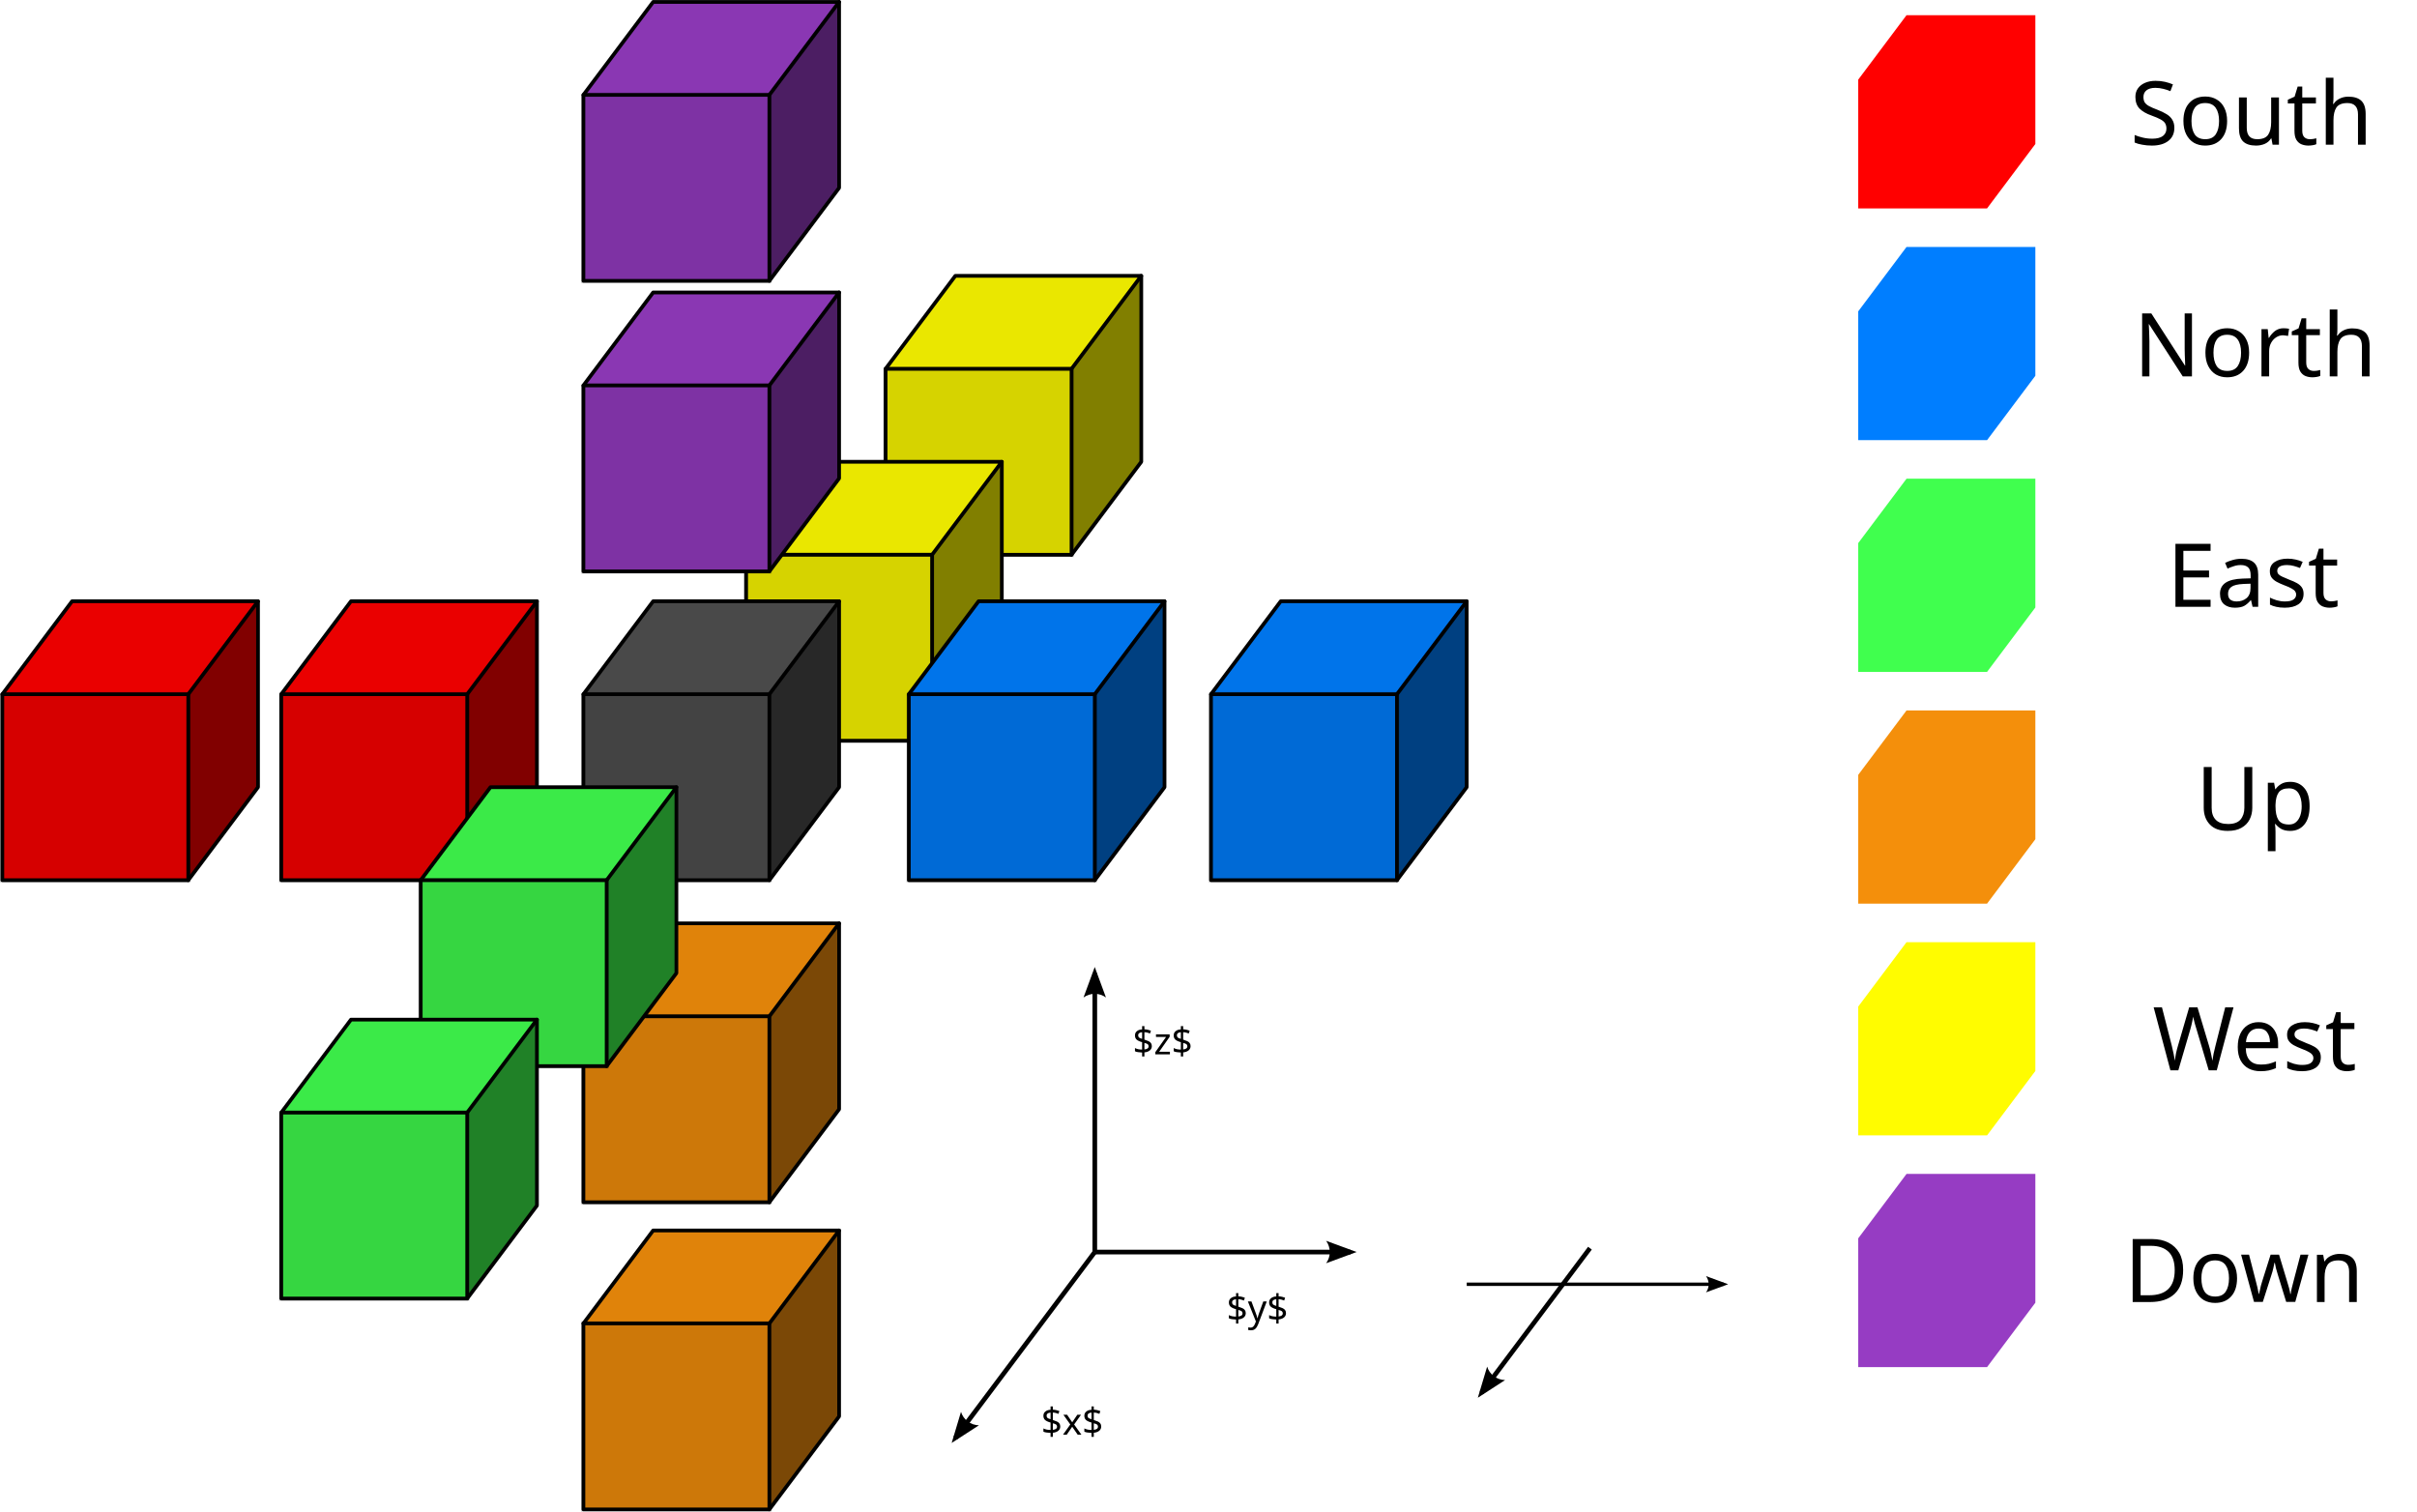
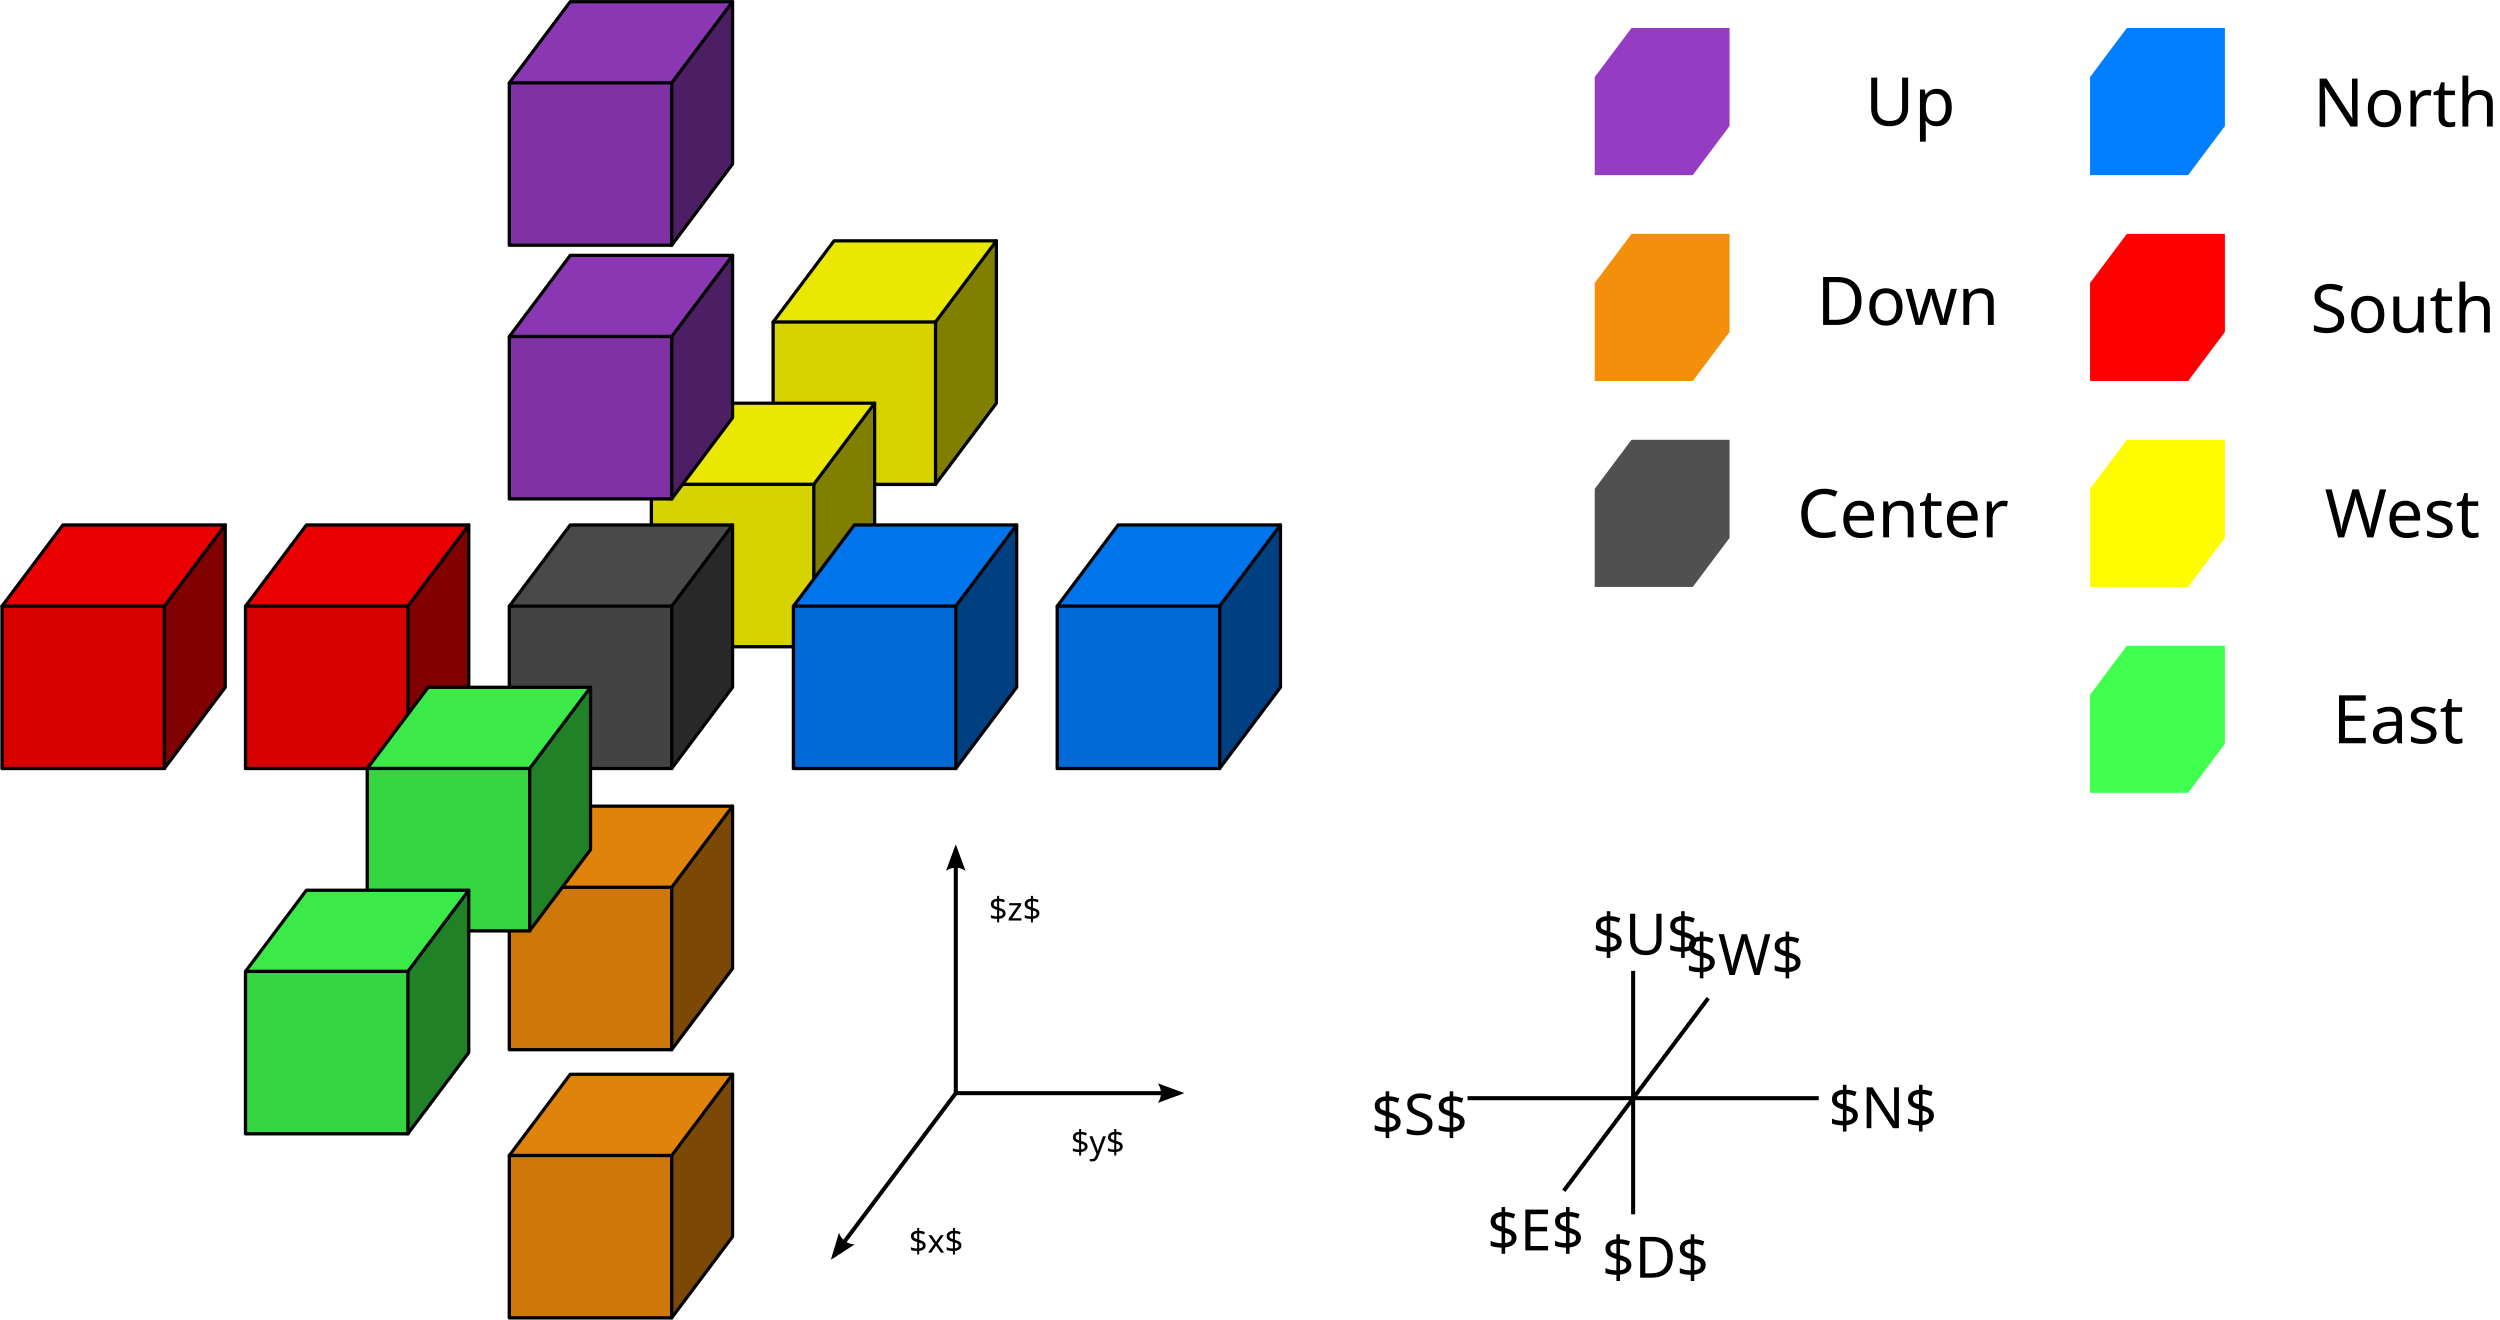
- <svg xmlns="http://www.w3.org/2000/svg" width="295.635" height="184.913" id="svg2" version="1.1">
+ <svg xmlns="http://www.w3.org/2000/svg" width="350.254" height="184.913" id="svg2" version="1.1">
  <defs id="defs4">
    <marker orient="auto" refY="0" refX="0" id="Arrow2Mstart" style="overflow:visible">
      <path id="path5641" style="fill-rule:evenodd;stroke-width:0.625;stroke-linejoin:round" d="M 8.719,4.034 -2.207,0.016 8.719,-4.002 c -1.745,2.372 -1.735,5.617 -6e-7,8.035 z" transform="scale(0.6,0.6)" />
    </marker>
    <marker orient="auto" refY="0" refX="0" id="Arrow2Mend" style="overflow:visible">
      <path id="path5644" style="fill-rule:evenodd;stroke-width:0.625;stroke-linejoin:round" d="M 8.719,4.034 -2.207,0.016 8.719,-4.002 c -1.745,2.372 -1.735,5.617 -6e-7,8.035 z" transform="scale(-0.6,-0.6)" />
    </marker>
    <marker orient="auto" refY="0" refX="0" id="Arrow1Mend" style="overflow:visible">
      <path id="path5626" d="M 0,0 5,-5 -12.5,0 5,5 0,0 z" style="fill-rule:evenodd;stroke:#000000;stroke-width:1pt" transform="matrix(-0.4,0,0,-0.4,-4,0)" />
    </marker>
    <marker orient="auto" refY="0" refX="0" id="Arrow2Mend-8" style="overflow:visible">
      <path id="path5644-3" style="fill-rule:evenodd;stroke-width:0.625;stroke-linejoin:round" d="M 8.719,4.034 -2.207,0.016 8.719,-4.002 c -1.745,2.372 -1.735,5.617 -6e-7,8.035 z" transform="scale(-0.6,-0.6)" />
    </marker>
    <marker orient="auto" refY="0" refX="0" id="Arrow2Mend-6" style="overflow:visible">
      <path id="path5644-9" style="fill-rule:evenodd;stroke-width:0.625;stroke-linejoin:round" d="M 8.719,4.034 -2.207,0.016 8.719,-4.002 c -1.745,2.372 -1.735,5.617 -6e-7,8.035 z" transform="scale(-0.6,-0.6)" />
+     </marker>
+     <marker orient="auto" refY="0" refX="0" id="Arrow2Mend-2" style="overflow:visible">
+       <path id="path5644-0" style="fill-rule:evenodd;stroke-width:0.625;stroke-linejoin:round" d="M 8.719,4.034 -2.207,0.016 8.719,-4.002 c -1.745,2.372 -1.735,5.617 -6e-7,8.035 z" transform="scale(-0.6,-0.6)" />
+     </marker>
+     <marker orient="auto" refY="0" refX="0" id="Arrow2Mstart-1" style="overflow:visible">
+       <path id="path5641-9" style="fill-rule:evenodd;stroke-width:0.625;stroke-linejoin:round" d="M 8.719,4.034 -2.207,0.016 8.719,-4.002 c -1.745,2.372 -1.735,5.617 -6e-7,8.035 z" transform="scale(0.6,0.6)" />
    </marker>
  </defs>
  <g id="layer2" style="display:inline" transform="translate(-105.6024,-456.6841)">
    <g style="display:inline" id="g5219-7" transform="matrix(0.5686138,0,0,0.5686138,-101.6574,139.3871)">
      <path id="path3788-14-3-7" d="m 570,617.362 40,0 0,40 -15,20 -40,0 0,-40 15,-20" style="fill:#fffc00;fill-opacity:1;stroke:none;display:inline" />
      <g id="g4423-6-9" style="display:inline" transform="translate(255,-40)">
        <g id="g4411-5-6" transform="translate(-1.78572,-3.571417)">
          <path id="path2988-6-5" d="m 301.786,720.934 40,0 0,-40 -40,0 z" style="fill:none;stroke:#000000;stroke-width:0.8;stroke-linecap:round;stroke-linejoin:round;stroke-miterlimit:4;stroke-opacity:1;stroke-dasharray:none;display:inline" />
          <path id="path2990-8-7" d="m 301.786,680.934 15,-20 40,0 -15,20" style="fill:none;stroke:#000000;stroke-width:0.8;stroke-linecap:round;stroke-linejoin:round;stroke-miterlimit:4;stroke-opacity:1;stroke-dasharray:none;display:inline" />
          <path id="path2992-6-7" d="m 356.786,660.934 0,40 -15,20" style="fill:none;stroke:#000000;stroke-width:0.8;stroke-linecap:round;stroke-linejoin:round;stroke-miterlimit:4;stroke-opacity:1;stroke-dasharray:none;display:inline" />
        </g>
        <g id="g4416-5-8" transform="translate(-102.5,-2.857127)">
          <path id="path3778-2-5" d="m 402.5,680.219 40,0 0,40 -40,0 0,-40" style="opacity:0.164;fill:#000000;fill-opacity:1;stroke:#000000;stroke-width:1px;stroke-linecap:butt;stroke-linejoin:miter;stroke-opacity:1" />
          <path id="path3780-3-5" d="m 457.5,660.219 0,40 -15,20 0,-40 z" style="fill:#000000;fill-opacity:0.495;stroke:none" />
          <path id="path3812-27-8" d="m 402.5,680.219 40,0 15,-20 -40,0 -15,20" style="fill:#000000;fill-opacity:0.083;stroke:none" />
        </g>
      </g>
    </g>
    <g id="g5219" transform="matrix(0.5686138,0,0,0.5686138,-118.7158,162.1317)">
      <path id="path3788-14-3" d="m 570,617.362 40,0 0,40 -15,20 -40,0 0,-40 15,-20" style="fill:#fffc00;fill-opacity:1;stroke:none;display:inline" />
      <g id="g4423-6" style="display:inline" transform="translate(255,-40)">
        <g id="g4411-5" transform="translate(-1.78572,-3.571417)">
          <path id="path2988-6" d="m 301.786,720.934 40,0 0,-40 -40,0 z" style="fill:none;stroke:#000000;stroke-width:0.8;stroke-linecap:round;stroke-linejoin:round;stroke-miterlimit:4;stroke-opacity:1;stroke-dasharray:none;display:inline" />
          <path id="path2990-8" d="m 301.786,680.934 15,-20 40,0 -15,20" style="fill:none;stroke:#000000;stroke-width:0.8;stroke-linecap:round;stroke-linejoin:round;stroke-miterlimit:4;stroke-opacity:1;stroke-dasharray:none;display:inline" />
          <path id="path2992-6" d="m 356.786,660.934 0,40 -15,20" style="fill:none;stroke:#000000;stroke-width:0.8;stroke-linecap:round;stroke-linejoin:round;stroke-miterlimit:4;stroke-opacity:1;stroke-dasharray:none;display:inline" />
        </g>
        <g id="g4416-5" transform="translate(-102.5,-2.857127)">
          <path id="path3778-2" d="m 402.5,680.219 40,0 0,40 -40,0 0,-40" style="opacity:0.164;fill:#000000;fill-opacity:1;stroke:#000000;stroke-width:1px;stroke-linecap:butt;stroke-linejoin:miter;stroke-opacity:1" />
          <path id="path3780-3" d="m 457.5,660.219 0,40 -15,20 0,-40 z" style="fill:#000000;fill-opacity:0.495;stroke:none" />
          <path id="path3812-27" d="m 402.5,680.219 40,0 15,-20 -40,0 -15,20" style="fill:#000000;fill-opacity:0.083;stroke:none" />
        </g>
      </g>
    </g>
    <g id="g5231" transform="matrix(0.5686138,0,0,0.5686138,-101.6574,186.907)">
      <path id="path3788-10-3" d="m 505,537.362 40,0 0,40 -15,20 -40,0 0,-40 15,-20" style="fill:#963cc3;fill-opacity:1;stroke:none;display:inline" />
      <g id="g4423-7" style="display:inline" transform="translate(190,-120)">
        <g id="g4411-4" transform="translate(-1.78572,-3.571417)">
          <path id="path2988-3" d="m 301.786,720.934 40,0 0,-40 -40,0 z" style="fill:none;stroke:#000000;stroke-width:0.8;stroke-linecap:round;stroke-linejoin:round;stroke-miterlimit:4;stroke-opacity:1;stroke-dasharray:none;display:inline" />
          <path id="path2990-4" d="m 301.786,680.934 15,-20 40,0 -15,20" style="fill:none;stroke:#000000;stroke-width:0.8;stroke-linecap:round;stroke-linejoin:round;stroke-miterlimit:4;stroke-opacity:1;stroke-dasharray:none;display:inline" />
          <path id="path2992-4" d="m 356.786,660.934 0,40 -15,20" style="fill:none;stroke:#000000;stroke-width:0.8;stroke-linecap:round;stroke-linejoin:round;stroke-miterlimit:4;stroke-opacity:1;stroke-dasharray:none;display:inline" />
        </g>
        <g id="g4416-4" transform="translate(-102.5,-2.857127)">
          <path id="path3778-6" d="m 402.5,680.219 40,0 0,40 -40,0 0,-40" style="opacity:0.164;fill:#000000;fill-opacity:1;stroke:#000000;stroke-width:1px;stroke-linecap:butt;stroke-linejoin:miter;stroke-opacity:1" />
          <path id="path3780-7" d="m 457.5,660.219 0,40 -15,20 0,-40 z" style="fill:#000000;fill-opacity:0.495;stroke:none" />
          <path id="path3812-2" d="m 402.5,680.219 40,0 15,-20 -40,0 -15,20" style="fill:#000000;fill-opacity:0.083;stroke:none" />
        </g>
      </g>
    </g>
    <g id="g5207" transform="matrix(0.5686138,0,0,0.5686138,-87.44202,218.993)">
      <path style="fill:#f48f0b;fill-opacity:1;stroke:none;display:inline" d="m 480,616.648 c 13.333,0 26.667,0 40,0 0,13.333 0,26.667 0,40 -5,6.667 -10,13.333 -15,20 -13.333,0 -26.667,0 -40,0 0,-13.333 0,-26.667 0,-40 5,-6.667 10,-13.333 15,-20 z" id="path3788-12-6" />
      <g id="g4423-76" style="display:inline" transform="translate(165,-40.71429)">
        <g id="g4411-2" transform="translate(-1.78572,-3.571417)">
          <path style="fill:none;stroke:#000000;stroke-width:0.8;stroke-linecap:round;stroke-linejoin:round;stroke-miterlimit:4;stroke-opacity:1;stroke-dasharray:none;display:inline" d="m 301.786,720.934 c 13.333,0 26.667,0 40,0 0,-13.333 0,-26.667 0,-40 -13.333,0 -26.667,0 -40,0 0,13.333 0,26.667 0,40 z" id="path2988-5" />
          <path style="fill:none;stroke:#000000;stroke-width:0.8;stroke-linecap:round;stroke-linejoin:round;stroke-miterlimit:4;stroke-opacity:1;stroke-dasharray:none;display:inline" d="m 301.786,680.934 c 5,-6.667 10,-13.333 15,-20 13.333,0 26.667,0 40,0 -5,6.667 -10,13.333 -15,20" id="path2990-5" />
          <path style="fill:none;stroke:#000000;stroke-width:0.8;stroke-linecap:round;stroke-linejoin:round;stroke-miterlimit:4;stroke-opacity:1;stroke-dasharray:none;display:inline" d="m 356.786,660.934 c 0,13.333 0,26.667 0,40 -5,6.667 -10,13.333 -15,20" id="path2992-0" />
        </g>
        <g id="g4416-1" transform="translate(-102.5,-2.857127)">
          <path style="opacity:0.164;fill:#000000;fill-opacity:1;stroke:#000000;stroke-width:1px;stroke-linecap:butt;stroke-linejoin:miter;stroke-opacity:1" d="m 402.5,680.219 c 13.333,0 26.667,0 40,0 0,13.333 0,26.667 0,40 -13.333,0 -26.667,0 -40,0 0,-13.333 0,-26.667 0,-40 z" id="path3778-0" />
          <path style="fill:#000000;fill-opacity:0.495;stroke:none" d="m 457.5,660.219 c 0,13.333 0,26.667 0,40 -5,6.667 -10,13.333 -15,20 0,-13.333 0,-26.667 0,-40 5,-6.667 10,-13.333 15,-20 z" id="path3780-4" />
          <path style="fill:#000000;fill-opacity:0.083;stroke:none" d="m 402.5,680.219 c 13.333,0 26.667,0 40,0 5,-6.667 10,-13.333 15,-20 -13.333,0 -26.667,0 -40,0 -5,6.667 -10,13.333 -15,20 z" id="path3812-6" />
        </g>
      </g>
    </g>
    <g id="g5183" transform="matrix(0.5686138,0,0,0.5686138,2.114644,122.3287)">
      <path id="path3788-9-2" d="m 392.5,717.362 40,0 0,40 -15,20 -40,0 0,-40 15,-20" style="fill:#007eff;fill-opacity:1;stroke:none;display:inline" />
      <g id="g4423-8" style="display:inline" transform="translate(77.5,60)">
        <g id="g4411-1" transform="translate(-1.78572,-3.571417)">
          <path id="path2988-9" d="m 301.786,720.934 40,0 0,-40 -40,0 z" style="fill:none;stroke:#000000;stroke-width:0.8;stroke-linecap:round;stroke-linejoin:round;stroke-miterlimit:4;stroke-opacity:1;stroke-dasharray:none;display:inline" />
          <path id="path2990-9" d="m 301.786,680.934 15,-20 40,0 -15,20" style="fill:none;stroke:#000000;stroke-width:0.8;stroke-linecap:round;stroke-linejoin:round;stroke-miterlimit:4;stroke-opacity:1;stroke-dasharray:none;display:inline" />
          <path id="path2992-1" d="m 356.786,660.934 0,40 -15,20" style="fill:none;stroke:#000000;stroke-width:0.8;stroke-linecap:round;stroke-linejoin:round;stroke-miterlimit:4;stroke-opacity:1;stroke-dasharray:none;display:inline" />
        </g>
        <g id="g4416-9" transform="translate(-102.5,-2.857127)">
          <path id="path3778-7" d="m 402.5,680.219 40,0 0,40 -40,0 0,-40" style="opacity:0.164;fill:#000000;fill-opacity:1;stroke:#000000;stroke-width:1px;stroke-linecap:butt;stroke-linejoin:miter;stroke-opacity:1" />
          <path id="path3780-52" d="m 457.5,660.219 0,40 -15,20 0,-40 z" style="fill:#000000;fill-opacity:0.495;stroke:none" />
          <path id="path3812-29" d="m 402.5,680.219 40,0 15,-20 -40,0 -15,20" style="fill:#000000;fill-opacity:0.083;stroke:none" />
        </g>
      </g>
      <path id="path3788-9-2-5" d="m 322.5,717.362 40,0 0,40 -15,20 -40,0 0,-40 15,-20" style="fill:#505050;fill-opacity:1;stroke:none;display:inline" />
    </g>
    <g style="display:inline" id="g5207-6" transform="matrix(0.5686138,0,0,0.5686138,-87.44202,250.4699)">
      <path style="fill:#f48f0b;fill-opacity:1;stroke:none;display:inline" d="m 480,627.362 c 13.333,0 26.667,0 40,0 0,13.333 0,26.667 0,40 -5,6.667 -10,13.333 -15,20 -13.333,0 -26.667,0 -40,0 0,-13.333 0,-26.667 0,-40 5,-6.667 10,-13.333 15,-20 z" id="path3788-12-6-7" />
      <g id="g4423-76-8" style="display:inline" transform="translate(165,-30)">
        <g id="g4411-2-9" transform="translate(-1.78572,-3.571417)">
          <path style="fill:none;stroke:#000000;stroke-width:0.8;stroke-linecap:round;stroke-linejoin:round;stroke-miterlimit:4;stroke-opacity:1;stroke-dasharray:none;display:inline" d="m 301.786,720.934 c 13.333,0 26.667,0 40,0 0,-13.333 0,-26.667 0,-40 -13.333,0 -26.667,0 -40,0 0,13.333 0,26.667 0,40 z" id="path2988-5-6" />
          <path style="fill:none;stroke:#000000;stroke-width:0.8;stroke-linecap:round;stroke-linejoin:round;stroke-miterlimit:4;stroke-opacity:1;stroke-dasharray:none;display:inline" d="m 301.786,680.934 c 5,-6.667 10,-13.333 15,-20 13.333,0 26.667,0 40,0 -5,6.667 -10,13.333 -15,20" id="path2990-5-1" />
          <path style="fill:none;stroke:#000000;stroke-width:0.8;stroke-linecap:round;stroke-linejoin:round;stroke-miterlimit:4;stroke-opacity:1;stroke-dasharray:none;display:inline" d="m 356.786,660.934 c 0,13.333 0,26.667 0,40 -5,6.667 -10,13.333 -15,20" id="path2992-0-3" />
        </g>
        <g id="g4416-1-9" transform="translate(-102.5,-2.857127)">
          <path style="opacity:0.164;fill:#000000;fill-opacity:1;stroke:#000000;stroke-width:1px;stroke-linecap:butt;stroke-linejoin:miter;stroke-opacity:1" d="m 402.5,680.219 c 13.333,0 26.667,0 40,0 0,13.333 0,26.667 0,40 -13.333,0 -26.667,0 -40,0 0,-13.333 0,-26.667 0,-40 z" id="path3778-0-4" />
          <path style="fill:#000000;fill-opacity:0.495;stroke:none" d="m 457.5,660.219 c 0,13.333 0,26.667 0,40 -5,6.667 -10,13.333 -15,20 0,-13.333 0,-26.667 0,-40 5,-6.667 10,-13.333 15,-20 z" id="path3780-4-7" />
          <path style="fill:#000000;fill-opacity:0.083;stroke:none" d="m 402.5,680.219 c 13.333,0 26.667,0 40,0 5,-6.667 10,-13.333 15,-20 -13.333,0 -26.667,0 -40,0 -5,6.667 -10,13.333 -15,20 z" id="path3812-6-1" />
        </g>
      </g>
    </g>
    <g style="display:inline" id="g5231-9" transform="matrix(0.5686138,0,0,0.5686138,-101.6574,151.3686)">
      <path id="path3788-10-3-5" d="m 505,537.362 40,0 0,40 -15,20 -40,0 0,-40 15,-20" style="fill:#963cc3;fill-opacity:1;stroke:none;display:inline" />
      <g id="g4423-7-3" style="display:inline" transform="translate(190,-120)">
        <g id="g4411-4-1" transform="translate(-1.78572,-3.571417)">
          <path id="path2988-3-5" d="m 301.786,720.934 40,0 0,-40 -40,0 z" style="fill:none;stroke:#000000;stroke-width:0.8;stroke-linecap:round;stroke-linejoin:round;stroke-miterlimit:4;stroke-opacity:1;stroke-dasharray:none;display:inline" />
          <path id="path2990-4-1" d="m 301.786,680.934 15,-20 40,0 -15,20" style="fill:none;stroke:#000000;stroke-width:0.8;stroke-linecap:round;stroke-linejoin:round;stroke-miterlimit:4;stroke-opacity:1;stroke-dasharray:none;display:inline" />
          <path id="path2992-4-1" d="m 356.786,660.934 0,40 -15,20" style="fill:none;stroke:#000000;stroke-width:0.8;stroke-linecap:round;stroke-linejoin:round;stroke-miterlimit:4;stroke-opacity:1;stroke-dasharray:none;display:inline" />
        </g>
        <g id="g4416-4-1" transform="translate(-102.5,-2.857127)">
          <path id="path3778-6-5" d="m 402.5,680.219 40,0 0,40 -40,0 0,-40" style="opacity:0.164;fill:#000000;fill-opacity:1;stroke:#000000;stroke-width:1px;stroke-linecap:butt;stroke-linejoin:miter;stroke-opacity:1" />
          <path id="path3780-7-1" d="m 457.5,660.219 0,40 -15,20 0,-40 z" style="fill:#000000;fill-opacity:0.495;stroke:none" />
          <path id="path3812-2-0" d="m 402.5,680.219 40,0 15,-20 -40,0 -15,20" style="fill:#000000;fill-opacity:0.083;stroke:none" />
        </g>
      </g>
    </g>
    <g style="display:inline" id="g5183-1" transform="matrix(0.5686138,0,0,0.5686138,29.1238,122.3287)">
      <path id="path3788-9-2-0" d="m 410,717.362 40,0 0,40 -15,20 -40,0 0,-40 15,-20" style="fill:#007eff;fill-opacity:1;stroke:none;display:inline" />
      <g id="g4423-8-4" style="display:inline" transform="translate(95,60)">
        <g id="g4411-1-9" transform="translate(-1.78572,-3.571417)">
          <path id="path2988-9-8" d="m 301.786,720.934 40,0 0,-40 -40,0 z" style="fill:none;stroke:#000000;stroke-width:0.8;stroke-linecap:round;stroke-linejoin:round;stroke-miterlimit:4;stroke-opacity:1;stroke-dasharray:none;display:inline" />
          <path id="path2990-9-3" d="m 301.786,680.934 15,-20 40,0 -15,20" style="fill:none;stroke:#000000;stroke-width:0.8;stroke-linecap:round;stroke-linejoin:round;stroke-miterlimit:4;stroke-opacity:1;stroke-dasharray:none;display:inline" />
          <path id="path2992-1-8" d="m 356.786,660.934 0,40 -15,20" style="fill:none;stroke:#000000;stroke-width:0.8;stroke-linecap:round;stroke-linejoin:round;stroke-miterlimit:4;stroke-opacity:1;stroke-dasharray:none;display:inline" />
        </g>
        <g id="g4416-9-6" transform="translate(-102.5,-2.857127)">
          <path id="path3778-7-0" d="m 402.5,680.219 40,0 0,40 -40,0 0,-40" style="opacity:0.164;fill:#000000;fill-opacity:1;stroke:#000000;stroke-width:1px;stroke-linecap:butt;stroke-linejoin:miter;stroke-opacity:1" />
          <path id="path3780-52-8" d="m 457.5,660.219 0,40 -15,20 0,-40 z" style="fill:#000000;fill-opacity:0.495;stroke:none" />
          <path id="path3812-29-8" d="m 402.5,680.219 40,0 15,-20 -40,0 -15,20" style="fill:#000000;fill-opacity:0.083;stroke:none" />
        </g>
      </g>
    </g>
    <path style="fill:none;stroke:#000000;stroke-width:0.569px;stroke-linecap:butt;stroke-linejoin:miter;stroke-opacity:1;marker-end:url(#Arrow2Mend)" d="m 239.511,609.837 -17.058,22.745" id="path5605" />
    <path style="fill:none;stroke:#000000;stroke-width:0.569px;stroke-linecap:butt;stroke-linejoin:miter;stroke-opacity:1;marker-start:url(#Arrow2Mstart)" d="m 239.511,575.72 0,34.117" id="path5609" />
    <path style="fill:none;stroke:#000000;stroke-width:0.569px;stroke-linecap:butt;stroke-linejoin:miter;stroke-opacity:1;marker-end:url(#Arrow2Mend)" d="m 239.511,609.837 31.274,0" id="path5611" />
    <text xml:space="preserve" style="font-size:4.549px;font-style:normal;font-weight:normal;line-height:125%;letter-spacing:0px;word-spacing:0px;fill:#000000;fill-opacity:1;stroke:none;font-family:Sans" x="232.946" y="632.173" id="text7175">
      <tspan id="tspan7177" x="232.946" y="632.173">$x$</tspan>
    </text>
    <text xml:space="preserve" style="font-size:4.549px;font-style:normal;font-weight:normal;line-height:125%;letter-spacing:0px;word-spacing:0px;fill:#000000;fill-opacity:1;stroke:none;font-family:Sans" x="255.631" y="618.313" id="text7179">
      <tspan id="tspan7181" x="255.631" y="618.313">$y$</tspan>
    </text>
    <text xml:space="preserve" style="font-size:4.549px;font-style:normal;font-weight:normal;line-height:125%;letter-spacing:0px;word-spacing:0px;fill:#000000;fill-opacity:1;stroke:none;font-family:Sans" x="244.146" y="585.647" id="text7183">
      <tspan id="tspan7185" x="244.146" y="585.647">$z$</tspan>
    </text>
-     <path style="fill:#ff0000;fill-opacity:1;stroke:none;display:inline" d="m 338.8,458.543 15.756,0 0,15.756 -5.908,7.878 -15.756,0 0,-15.756 5.908,-7.878" id="path3788-1" />
-     <text xml:space="preserve" style="font-size:10.786px;font-style:normal;font-weight:normal;line-height:125%;letter-spacing:0px;word-spacing:0px;fill:#000000;fill-opacity:1;stroke:none;font-family:Sans" x="366.153" y="474.38" id="text7187">
-       <tspan id="tspan7189" x="366.153" y="474.38">South</tspan>
-     </text>
-     <path style="fill:#007eff;fill-opacity:1;stroke:none;display:inline" d="m 338.8,486.89 15.756,0 0,15.756 -5.908,7.878 -15.756,0 0,-15.756 5.908,-7.878" id="path3788-9" />
-     <text xml:space="preserve" style="font-size:10.786px;font-style:normal;font-weight:normal;line-height:125%;letter-spacing:0px;word-spacing:0px;fill:#000000;fill-opacity:1;stroke:none;font-family:Sans" x="366.569" y="502.727" id="text7191">
-       <tspan id="tspan7193" x="366.569" y="502.727">North</tspan>
-     </text>
-     <path style="fill:#40ff4e;fill-opacity:1;stroke:none;display:inline" d="m 338.8,515.237 15.756,0 0,15.756 -5.908,7.878 -15.756,0 0,-15.756 5.908,-7.878" id="path3788" />
-     <text xml:space="preserve" style="font-size:10.786px;font-style:normal;font-weight:normal;line-height:125%;letter-spacing:0px;word-spacing:0px;fill:#000000;fill-opacity:1;stroke:none;font-family:Sans" x="370.645" y="530.909" id="text7195">
-       <tspan id="tspan7197" x="370.645" y="530.909">East</tspan>
-     </text>
-     <path style="fill:#fffc00;fill-opacity:1;stroke:none;display:inline" d="m 338.8,571.931 15.756,0 0,15.756 -5.908,7.878 -15.756,0 0,-15.756 5.908,-7.878" id="path3788-14" />
-     <text xml:space="preserve" style="font-size:10.786px;font-style:normal;font-weight:normal;line-height:125%;letter-spacing:0px;word-spacing:0px;fill:#000000;fill-opacity:1;stroke:none;font-family:Sans" x="368.902" y="587.603" id="text7199">
-       <tspan id="tspan7201" x="368.902" y="587.603">West</tspan>
-     </text>
-     <path style="fill:#f48f0b;fill-opacity:1;stroke:none;display:inline" d="m 338.8,543.584 15.756,0 0,15.756 -5.908,7.878 -15.756,0 0,-15.756 5.908,-7.878" id="path3788-12" />
-     <text xml:space="preserve" style="font-size:10.786px;font-style:normal;font-weight:normal;line-height:125%;letter-spacing:0px;word-spacing:0px;fill:#000000;fill-opacity:1;stroke:none;font-family:Sans" x="374.182" y="558.21" id="text7203">
-       <tspan id="tspan7205" x="374.182" y="558.21">Up</tspan>
-     </text>
-     <path style="fill:#963cc3;fill-opacity:1;stroke:none;display:inline" d="m 338.8,600.278 15.756,0 0,15.756 -5.908,7.878 -15.756,0 0,-15.756 5.908,-7.878" id="path3788-10" />
-     <text xml:space="preserve" style="font-size:10.786px;font-style:normal;font-weight:normal;line-height:125%;letter-spacing:0px;word-spacing:0px;fill:#000000;fill-opacity:1;stroke:none;font-family:Sans" x="365.416" y="615.95" id="text7207">
-       <tspan id="tspan7209" x="365.416" y="615.95">Down</tspan>
-     </text>
-     <path style="fill:none;stroke:#000000;stroke-width:0.569px;stroke-linecap:butt;stroke-linejoin:miter;stroke-opacity:1;marker-end:url(#Arrow2Mend);display:inline" d="m 300.076,609.363 -13.266,17.687" id="path5605-9" />
-     <path style="fill:none;stroke:#000000;stroke-width:0.413px;stroke-linecap:butt;stroke-linejoin:miter;stroke-opacity:1;marker-end:url(#Arrow2Mend);display:inline" d="m 285.006,613.776 31.427,0" id="path5611-8" />
+     <g id="g3250" transform="matrix(0.8721049,0,0,0.8721049,108.1053,78.41679)">
+       <g transform="translate(0,12.77234)" id="g3231">
+         <path style="fill:#ff0000;fill-opacity:1;stroke:none;display:inline" d="m 338.8,458.543 15.756,0 0,15.756 -5.908,7.878 -15.756,0 0,-15.756 5.908,-7.878" id="path3788-1" />
+         <text xml:space="preserve" style="font-size:10.786px;font-style:normal;font-weight:normal;line-height:125%;letter-spacing:0px;word-spacing:0px;fill:#000000;fill-opacity:1;stroke:none;font-family:Sans" x="368.308" y="474.38" id="text7187">
+           <tspan id="tspan7189" x="368.308" y="474.38">South</tspan>
+         </text>
+       </g>
+       <g transform="translate(0,-48.65306)" id="g3226">
+         <path style="fill:#007eff;fill-opacity:1;stroke:none;display:inline" d="m 338.8,486.89 15.756,0 0,15.756 -5.908,7.878 -15.756,0 0,-15.756 5.908,-7.878" id="path3788-9" />
+         <text xml:space="preserve" style="font-size:10.786px;font-style:normal;font-weight:normal;line-height:125%;letter-spacing:0px;word-spacing:0px;fill:#000000;fill-opacity:1;stroke:none;font-family:Sans" x="368.724" y="502.727" id="text7191">
+           <tspan id="tspan7193" x="368.724" y="502.727">North</tspan>
+         </text>
+       </g>
+       <g transform="translate(0,22.23483)" id="g3221">
+         <path style="fill:#40ff4e;fill-opacity:1;stroke:none;display:inline" d="m 338.8,515.237 15.756,0 0,15.756 -5.908,7.878 -15.756,0 0,-15.756 5.908,-7.878" id="path3788" />
+         <text xml:space="preserve" style="font-size:10.786px;font-style:normal;font-weight:normal;line-height:125%;letter-spacing:0px;word-spacing:0px;fill:#000000;fill-opacity:1;stroke:none;font-family:Sans" x="371.837" y="530.909" id="text7195">
+           <tspan id="tspan7197" x="371.837" y="530.909">East</tspan>
+         </text>
+       </g>
+       <g transform="translate(0,-67.53769)" id="g3211">
+         <path style="fill:#fffc00;fill-opacity:1;stroke:none;display:inline" d="m 338.8,571.931 15.756,0 0,15.756 -5.908,7.878 -15.756,0 0,-15.756 5.908,-7.878" id="path3788-14" />
+         <text xml:space="preserve" style="font-size:10.786px;font-style:normal;font-weight:normal;line-height:125%;letter-spacing:0px;word-spacing:0px;fill:#000000;fill-opacity:1;stroke:none;font-family:Sans" x="370.575" y="587.603" id="text7199">
+           <tspan id="tspan7201" x="370.575" y="587.603">West</tspan>
+         </text>
+       </g>
+     </g>
+     <path style="fill:none;stroke:#000000;stroke-width:0.569;stroke-linecap:butt;stroke-linejoin:miter;stroke-opacity:1;marker-end:none;display:inline;stroke-miterlimit:4;stroke-dasharray:none" d="M 344.927,596.534 324.692,623.515" id="path5605-9" />
+     <g id="g3236" transform="matrix(0.8721049,0,0,0.8721049,-35.10902,48.99031)">
+       <g transform="translate(84.64286,-38.52702)" id="g3216">
+         <path style="fill:#f48f0b;fill-opacity:1;stroke:none;display:inline" d="m 338.8,543.584 15.756,0 0,15.756 -5.908,7.878 -15.756,0 0,-15.756 5.908,-7.878" id="path3788-12" />
+         <text xml:space="preserve" style="font-size:10.786px;font-style:normal;font-weight:normal;line-height:125%;letter-spacing:0px;word-spacing:0px;fill:#000000;fill-opacity:1;stroke:none;font-family:Sans" x="368.534" y="558.21" id="text7203">
+           <tspan id="tspan7205" x="368.534" y="558.21">Down</tspan>
+         </text>
+       </g>
+       <g transform="translate(84.64286,-128.2995)" id="g3206">
+         <path style="fill:#963cc3;fill-opacity:1;stroke:none;display:inline" d="m 338.8,600.278 15.756,0 0,15.756 -5.908,7.878 -15.756,0 0,-15.756 5.908,-7.878" id="path3788-10" />
+         <text xml:space="preserve" style="font-size:10.786px;font-style:normal;font-weight:normal;line-height:125%;letter-spacing:0px;word-spacing:0px;fill:#000000;fill-opacity:1;stroke:none;font-family:Sans" x="376.337" y="615.95" id="text7207">
+           <tspan id="tspan7209" x="376.337" y="615.95">Up</tspan>
+         </text>
+       </g>
+       <g transform="translate(84.64286,-98.57143)" id="g3201">
+         <path id="path3195" d="m 338.8,636.707 15.756,0 0,15.756 -5.908,7.878 -15.756,0 0,-15.756 5.908,-7.878" style="fill:#505050;fill-opacity:1;stroke:none;display:inline" />
+         <text id="text3197" y="652.379" x="365.416" style="font-size:10.786px;font-style:normal;font-weight:normal;line-height:125%;letter-spacing:0px;word-spacing:0px;fill:#000000;fill-opacity:1;stroke:none;font-family:Sans" xml:space="preserve">
+           <tspan y="652.379" x="365.416" id="tspan3199">Center</tspan>
+         </text>
+       </g>
+     </g>
+     <path style="fill:none;stroke:#000000;stroke-width:0.569;stroke-linecap:butt;stroke-linejoin:miter;stroke-opacity:1;marker-end:none;display:inline;stroke-miterlimit:4;stroke-dasharray:none" d="m 311.207,610.541 49.204,0" id="path5611-1" />
+     <text xml:space="preserve" style="font-size:8px;font-style:normal;font-weight:normal;line-height:125%;letter-spacing:0px;word-spacing:0px;fill:#000000;fill-opacity:1;stroke:none;font-family:Sans" x="361.765" y="614.742" id="text3292">
+       <tspan id="tspan3294" x="361.765" y="614.742">$N$</tspan>
+     </text>
+     <text xml:space="preserve" style="font-size:8px;font-style:normal;font-weight:normal;line-height:125%;letter-spacing:0px;word-spacing:0px;fill:#000000;fill-opacity:1;stroke:none;display:inline;font-family:Sans" x="341.723" y="593.288" id="text3292-6">
+       <tspan id="tspan3294-3" x="341.723" y="593.288">$W$</tspan>
+     </text>
+     <text xml:space="preserve" style="font-size:8px;font-style:normal;font-weight:normal;line-height:125%;letter-spacing:0px;word-spacing:0px;fill:#000000;fill-opacity:1;stroke:none;display:inline;font-family:Sans" x="297.707" y="615.665" id="text3292-2">
+       <tspan id="tspan3294-4" x="297.707" y="615.665">$S$</tspan>
+     </text>
+     <text xml:space="preserve" style="font-size:8px;font-style:normal;font-weight:normal;line-height:125%;letter-spacing:0px;word-spacing:0px;fill:#000000;fill-opacity:1;stroke:none;display:inline;font-family:Sans" x="313.944" y="631.871" id="text3292-9">
+       <tspan id="tspan3294-48" x="313.944" y="631.871">$E$</tspan>
+     </text>
+     <path style="fill:none;stroke:#000000;stroke-width:0.569;stroke-linecap:butt;stroke-linejoin:miter;stroke-opacity:1;marker-start:none;display:inline;stroke-miterlimit:4;stroke-dasharray:none" d="m 334.407,592.701 0,34.117" id="path5609-6" />
+     <text xml:space="preserve" style="font-size:8px;font-style:normal;font-weight:normal;line-height:125%;letter-spacing:0px;word-spacing:0px;fill:#000000;fill-opacity:1;stroke:none;font-family:Sans" x="330.03" y="635.687" id="text3359">
+       <tspan id="tspan3361" x="330.03" y="635.687">$D$</tspan>
+     </text>
+     <text xml:space="preserve" style="font-size:8px;font-style:normal;font-weight:normal;line-height:125%;letter-spacing:0px;word-spacing:0px;fill:#000000;fill-opacity:1;stroke:none;display:inline;font-family:Sans" x="328.678" y="590.421" id="text3359-9">
+       <tspan id="tspan3361-8" x="328.678" y="590.421">$U$</tspan>
+     </text>
  </g>
  <g id="layer1" style="display:none" transform="translate(-105.6024,-456.6841)" />
  <g id="layer3" style="display:inline" transform="translate(-105.6024,-456.6841)">
    <g id="g5171" transform="matrix(0.5686138,0,0,0.5686138,-27.73758,96.74107)">
      <path id="path3788-1-8" d="m 310,762.362 40,0 0,40 -15,20 -40,0 0,-40 15,-20" style="fill:#ff0000;fill-opacity:1;stroke:none;display:inline" />
      <g transform="translate(-5,105)" id="g4423-1" style="display:inline">
        <g id="g4411-13" transform="translate(-1.78572,-3.571417)">
          <path id="path2988-2" d="m 301.786,720.934 40,0 0,-40 -40,0 z" style="fill:none;stroke:#000000;stroke-width:0.8;stroke-linecap:round;stroke-linejoin:round;stroke-miterlimit:4;stroke-opacity:1;stroke-dasharray:none;display:inline" />
          <path id="path2990-1" d="m 301.786,680.934 15,-20 40,0 -15,20" style="fill:none;stroke:#000000;stroke-width:0.8;stroke-linecap:round;stroke-linejoin:round;stroke-miterlimit:4;stroke-opacity:1;stroke-dasharray:none;display:inline" />
          <path id="path2992-7" d="m 356.786,660.934 0,40 -15,20" style="fill:none;stroke:#000000;stroke-width:0.8;stroke-linecap:round;stroke-linejoin:round;stroke-miterlimit:4;stroke-opacity:1;stroke-dasharray:none;display:inline" />
        </g>
        <g id="g4416-92" transform="translate(-102.5,-2.857127)">
          <path id="path3778-00" d="m 402.5,680.219 40,0 0,40 -40,0 0,-40" style="opacity:0.164;fill:#000000;fill-opacity:1;stroke:#000000;stroke-width:1px;stroke-linecap:butt;stroke-linejoin:miter;stroke-opacity:1" />
          <path id="path3780-8" d="m 457.5,660.219 0,40 -15,20 0,-40 z" style="fill:#000000;fill-opacity:0.495;stroke:none" />
          <path id="path3812-5" d="m 402.5,680.219 40,0 15,-20 -40,0 -15,20" style="fill:#000000;fill-opacity:0.083;stroke:none" />
        </g>
      </g>
    </g>
    <g id="g4423" transform="matrix(0.5686138,0,0,0.5686138,6.379255,156.4455)">
      <g transform="translate(-1.78572,-3.571417)" id="g4411">
        <path style="fill:none;stroke:#000000;stroke-width:0.8;stroke-linecap:round;stroke-linejoin:round;stroke-miterlimit:4;stroke-opacity:1;stroke-dasharray:none;display:inline" d="m 301.786,720.934 40,0 0,-40 -40,0 z" id="path2988" />
        <path style="fill:none;stroke:#000000;stroke-width:0.8;stroke-linecap:round;stroke-linejoin:round;stroke-miterlimit:4;stroke-opacity:1;stroke-dasharray:none;display:inline" d="m 301.786,680.934 15,-20 40,0 -15,20" id="path2990" />
        <path style="fill:none;stroke:#000000;stroke-width:0.8;stroke-linecap:round;stroke-linejoin:round;stroke-miterlimit:4;stroke-opacity:1;stroke-dasharray:none;display:inline" d="m 356.786,660.934 0,40 -15,20" id="path2992" />
      </g>
      <g transform="translate(-102.5,-2.857127)" id="g4416">
        <path style="opacity:0.164;fill:#000000;fill-opacity:1;stroke:#000000;stroke-width:1px;stroke-linecap:butt;stroke-linejoin:miter;stroke-opacity:1" d="m 402.5,680.219 40,0 0,40 -40,0 0,-40" id="path3778" />
        <path style="fill:#000000;fill-opacity:0.495;stroke:none" d="m 457.5,660.219 0,40 -15,20 0,-40 z" id="path3780" />
        <path style="fill:#000000;fill-opacity:0.083;stroke:none" d="m 402.5,680.219 40,0 15,-20 -40,0 -15,20" id="path3812" />
      </g>
    </g>
    <g id="g5195" transform="matrix(0.5686138,0,0,0.5686138,-113.0296,145.0732)">
      <path id="path3788-16" d="m 490,717.362 40,0 0,40 -15,20 -40,0 0,-40 15,-20" style="fill:#40ff4e;fill-opacity:1;stroke:none;display:inline" />
      <g transform="translate(175,60)" id="g4423-3" style="display:inline">
        <g id="g4411-28" transform="translate(-1.78572,-3.571417)">
          <path id="path2988-8" d="m 301.786,720.934 40,0 0,-40 -40,0 z" style="fill:none;stroke:#000000;stroke-width:0.8;stroke-linecap:round;stroke-linejoin:round;stroke-miterlimit:4;stroke-opacity:1;stroke-dasharray:none;display:inline" />
          <path id="path2990-88" d="m 301.786,680.934 15,-20 40,0 -15,20" style="fill:none;stroke:#000000;stroke-width:0.8;stroke-linecap:round;stroke-linejoin:round;stroke-miterlimit:4;stroke-opacity:1;stroke-dasharray:none;display:inline" />
          <path id="path2992-42" d="m 356.786,660.934 0,40 -15,20" style="fill:none;stroke:#000000;stroke-width:0.8;stroke-linecap:round;stroke-linejoin:round;stroke-miterlimit:4;stroke-opacity:1;stroke-dasharray:none;display:inline" />
        </g>
        <g id="g4416-3" transform="translate(-102.5,-2.857127)">
          <path id="path3778-1" d="m 402.5,680.219 40,0 0,40 -40,0 0,-40" style="opacity:0.164;fill:#000000;fill-opacity:1;stroke:#000000;stroke-width:1px;stroke-linecap:butt;stroke-linejoin:miter;stroke-opacity:1" />
          <path id="path3780-5" d="m 457.5,660.219 0,40 -15,20 0,-40 z" style="fill:#000000;fill-opacity:0.495;stroke:none" />
          <path id="path3812-64" d="m 402.5,680.219 40,0 15,-20 -40,0 -15,20" style="fill:#000000;fill-opacity:0.083;stroke:none" />
        </g>
      </g>
    </g>
    <g transform="matrix(0.5686138,0,0,0.5686138,-61.8544,96.74107)" style="display:inline" id="g5171-6">
      <path id="path3788-1-8-4" d="m 310,762.362 40,0 0,40 -15,20 -40,0 0,-40 15,-20" style="fill:#ff0000;fill-opacity:1;stroke:none;display:inline" />
      <g transform="translate(-5,105)" id="g4423-1-8" style="display:inline">
        <g id="g4411-13-9" transform="translate(-1.78572,-3.571417)">
          <path id="path2988-2-3" d="m 301.786,720.934 40,0 0,-40 -40,0 z" style="fill:none;stroke:#000000;stroke-width:0.8;stroke-linecap:round;stroke-linejoin:round;stroke-miterlimit:4;stroke-opacity:1;stroke-dasharray:none;display:inline" />
          <path id="path2990-1-7" d="m 301.786,680.934 15,-20 40,0 -15,20" style="fill:none;stroke:#000000;stroke-width:0.8;stroke-linecap:round;stroke-linejoin:round;stroke-miterlimit:4;stroke-opacity:1;stroke-dasharray:none;display:inline" />
          <path id="path2992-7-0" d="m 356.786,660.934 0,40 -15,20" style="fill:none;stroke:#000000;stroke-width:0.8;stroke-linecap:round;stroke-linejoin:round;stroke-miterlimit:4;stroke-opacity:1;stroke-dasharray:none;display:inline" />
        </g>
        <g id="g4416-92-4" transform="translate(-102.5,-2.857127)">
          <path id="path3778-00-6" d="m 402.5,680.219 40,0 0,40 -40,0 0,-40" style="opacity:0.164;fill:#000000;fill-opacity:1;stroke:#000000;stroke-width:1px;stroke-linecap:butt;stroke-linejoin:miter;stroke-opacity:1" />
          <path id="path3780-8-7" d="m 457.5,660.219 0,40 -15,20 0,-40 z" style="fill:#000000;fill-opacity:0.495;stroke:none" />
          <path id="path3812-5-8" d="m 402.5,680.219 40,0 15,-20 -40,0 -15,20" style="fill:#000000;fill-opacity:0.083;stroke:none" />
        </g>
      </g>
    </g>
    <g style="display:inline" id="g5195-9" transform="matrix(0.5686138,0,0,0.5686138,-130.0881,173.5039)">
      <path id="path3788-16-3" d="m 490,717.362 40,0 0,40 -15,20 -40,0 0,-40 15,-20" style="fill:#40ff4e;fill-opacity:1;stroke:none;display:inline" />
      <g transform="translate(175,60)" id="g4423-3-8" style="display:inline">
        <g id="g4411-28-6" transform="translate(-1.78572,-3.571417)">
          <path id="path2988-8-0" d="m 301.786,720.934 40,0 0,-40 -40,0 z" style="fill:none;stroke:#000000;stroke-width:0.8;stroke-linecap:round;stroke-linejoin:round;stroke-miterlimit:4;stroke-opacity:1;stroke-dasharray:none;display:inline" />
          <path id="path2990-88-1" d="m 301.786,680.934 15,-20 40,0 -15,20" style="fill:none;stroke:#000000;stroke-width:0.8;stroke-linecap:round;stroke-linejoin:round;stroke-miterlimit:4;stroke-opacity:1;stroke-dasharray:none;display:inline" />
          <path id="path2992-42-9" d="m 356.786,660.934 0,40 -15,20" style="fill:none;stroke:#000000;stroke-width:0.8;stroke-linecap:round;stroke-linejoin:round;stroke-miterlimit:4;stroke-opacity:1;stroke-dasharray:none;display:inline" />
        </g>
        <g id="g4416-3-1" transform="translate(-102.5,-2.857127)">
          <path id="path3778-1-8" d="m 402.5,680.219 40,0 0,40 -40,0 0,-40" style="opacity:0.164;fill:#000000;fill-opacity:1;stroke:#000000;stroke-width:1px;stroke-linecap:butt;stroke-linejoin:miter;stroke-opacity:1" />
          <path id="path3780-5-3" d="m 457.5,660.219 0,40 -15,20 0,-40 z" style="fill:#000000;fill-opacity:0.495;stroke:none" />
          <path id="path3812-64-2" d="m 402.5,680.219 40,0 15,-20 -40,0 -15,20" style="fill:#000000;fill-opacity:0.083;stroke:none" />
        </g>
      </g>
    </g>
  </g>
</svg>
